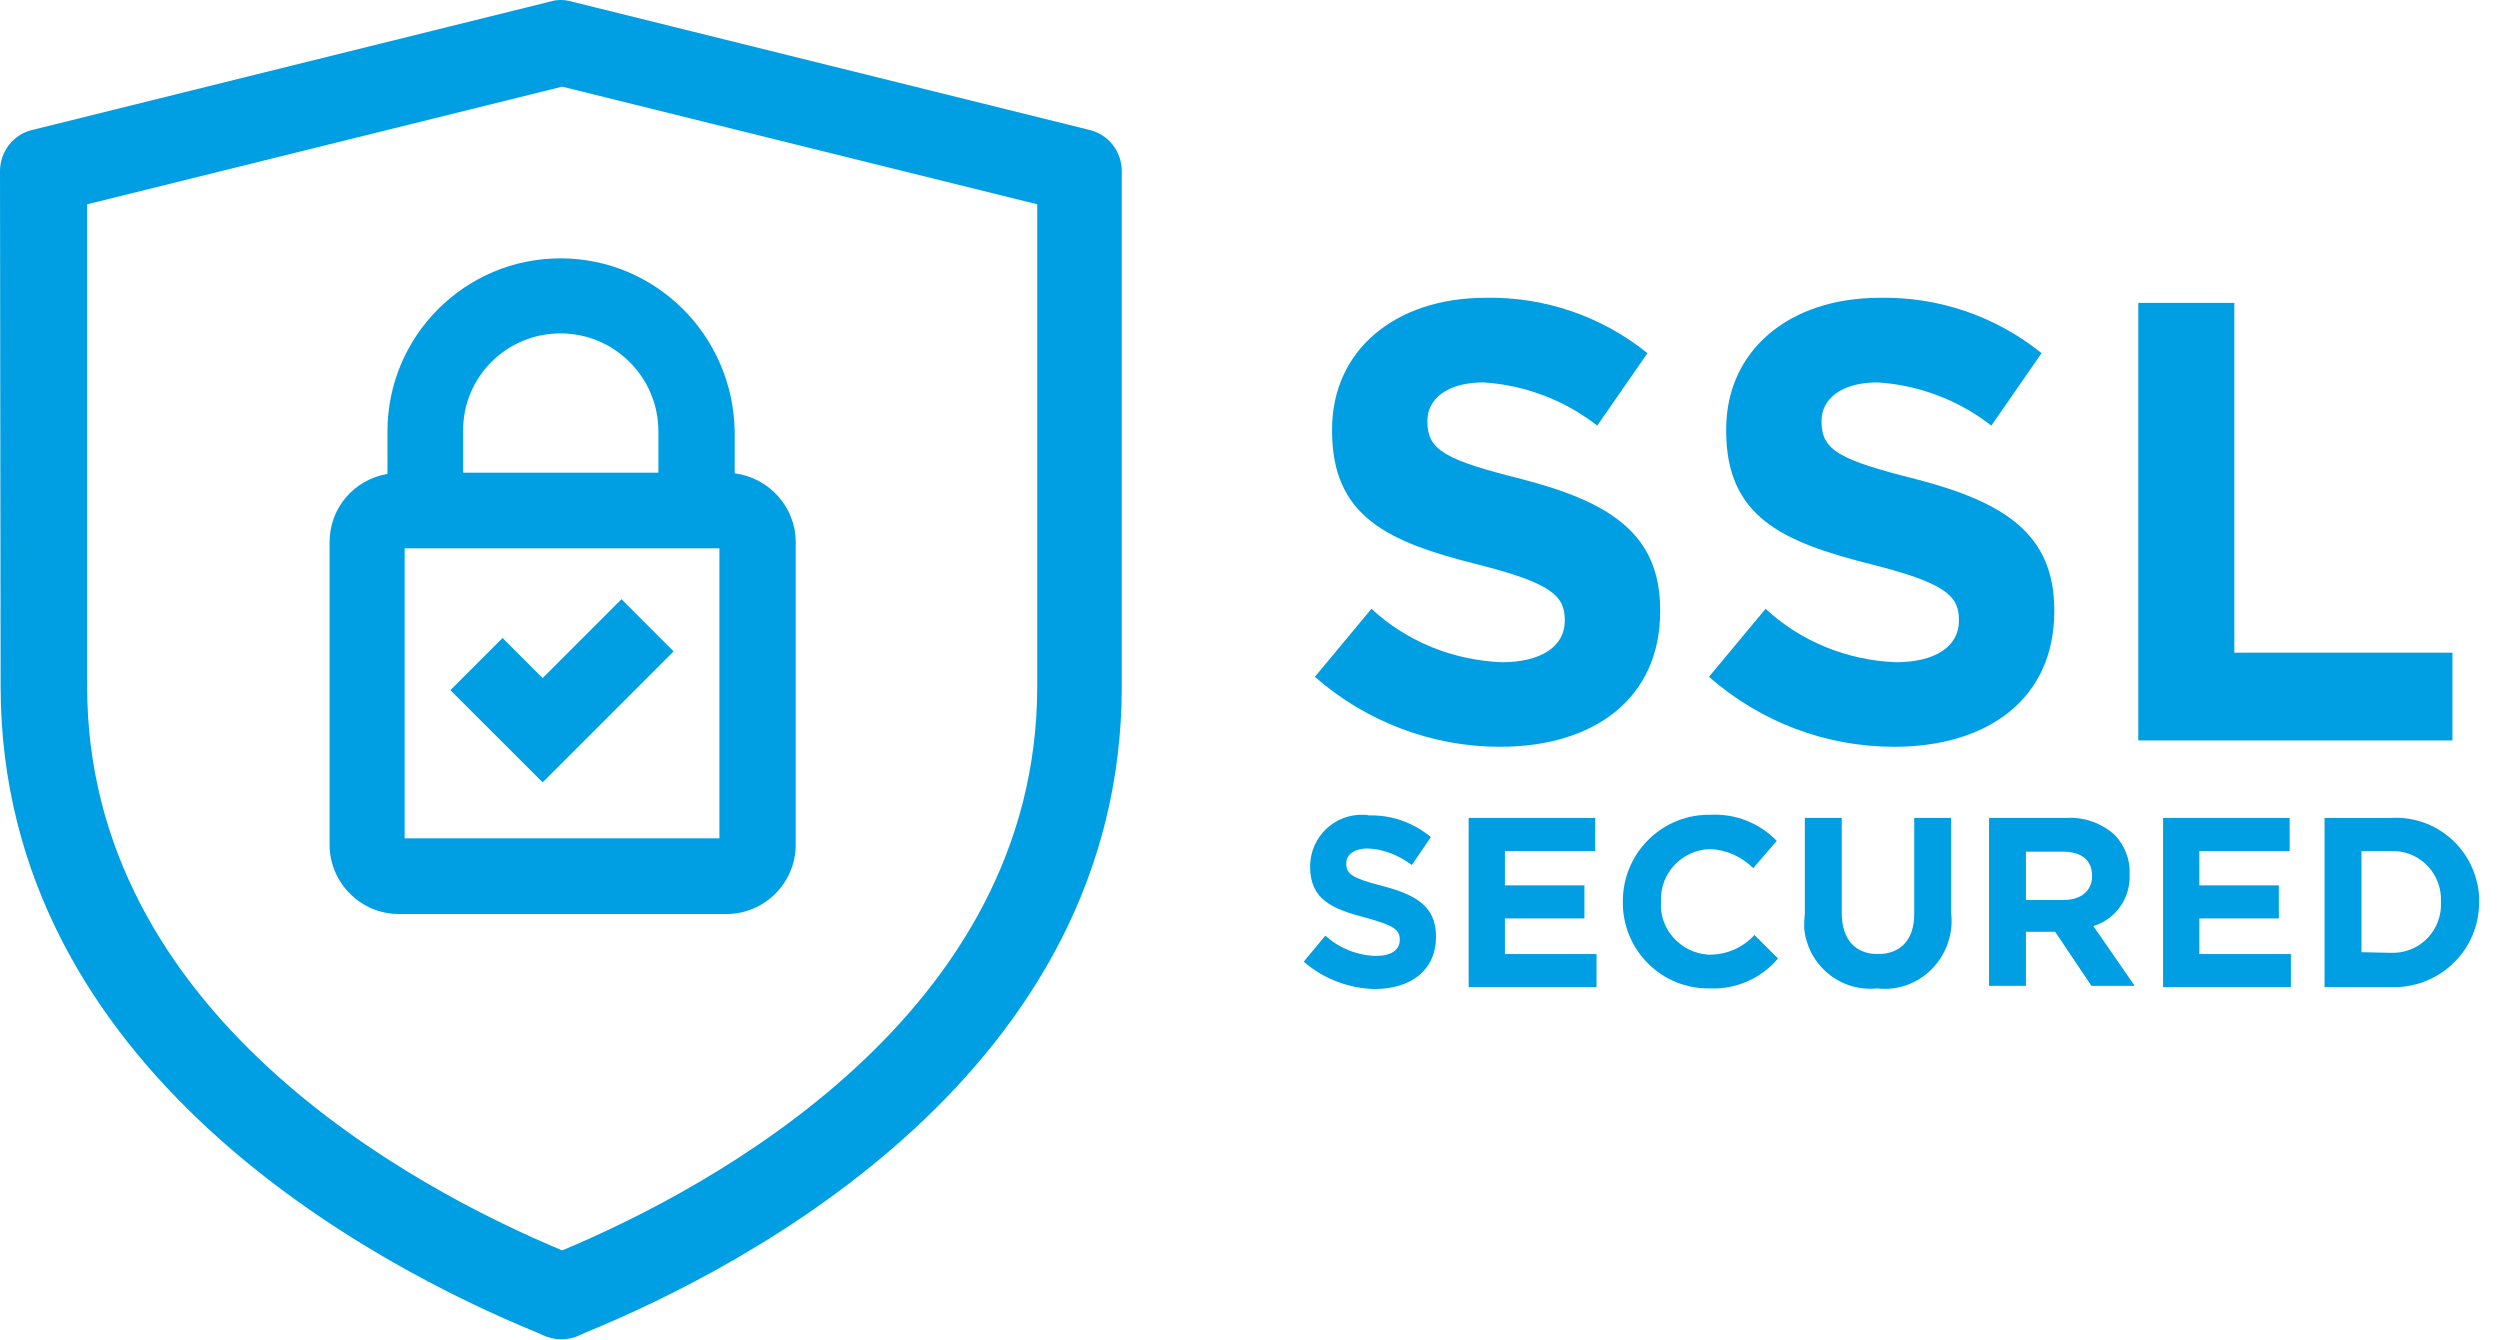
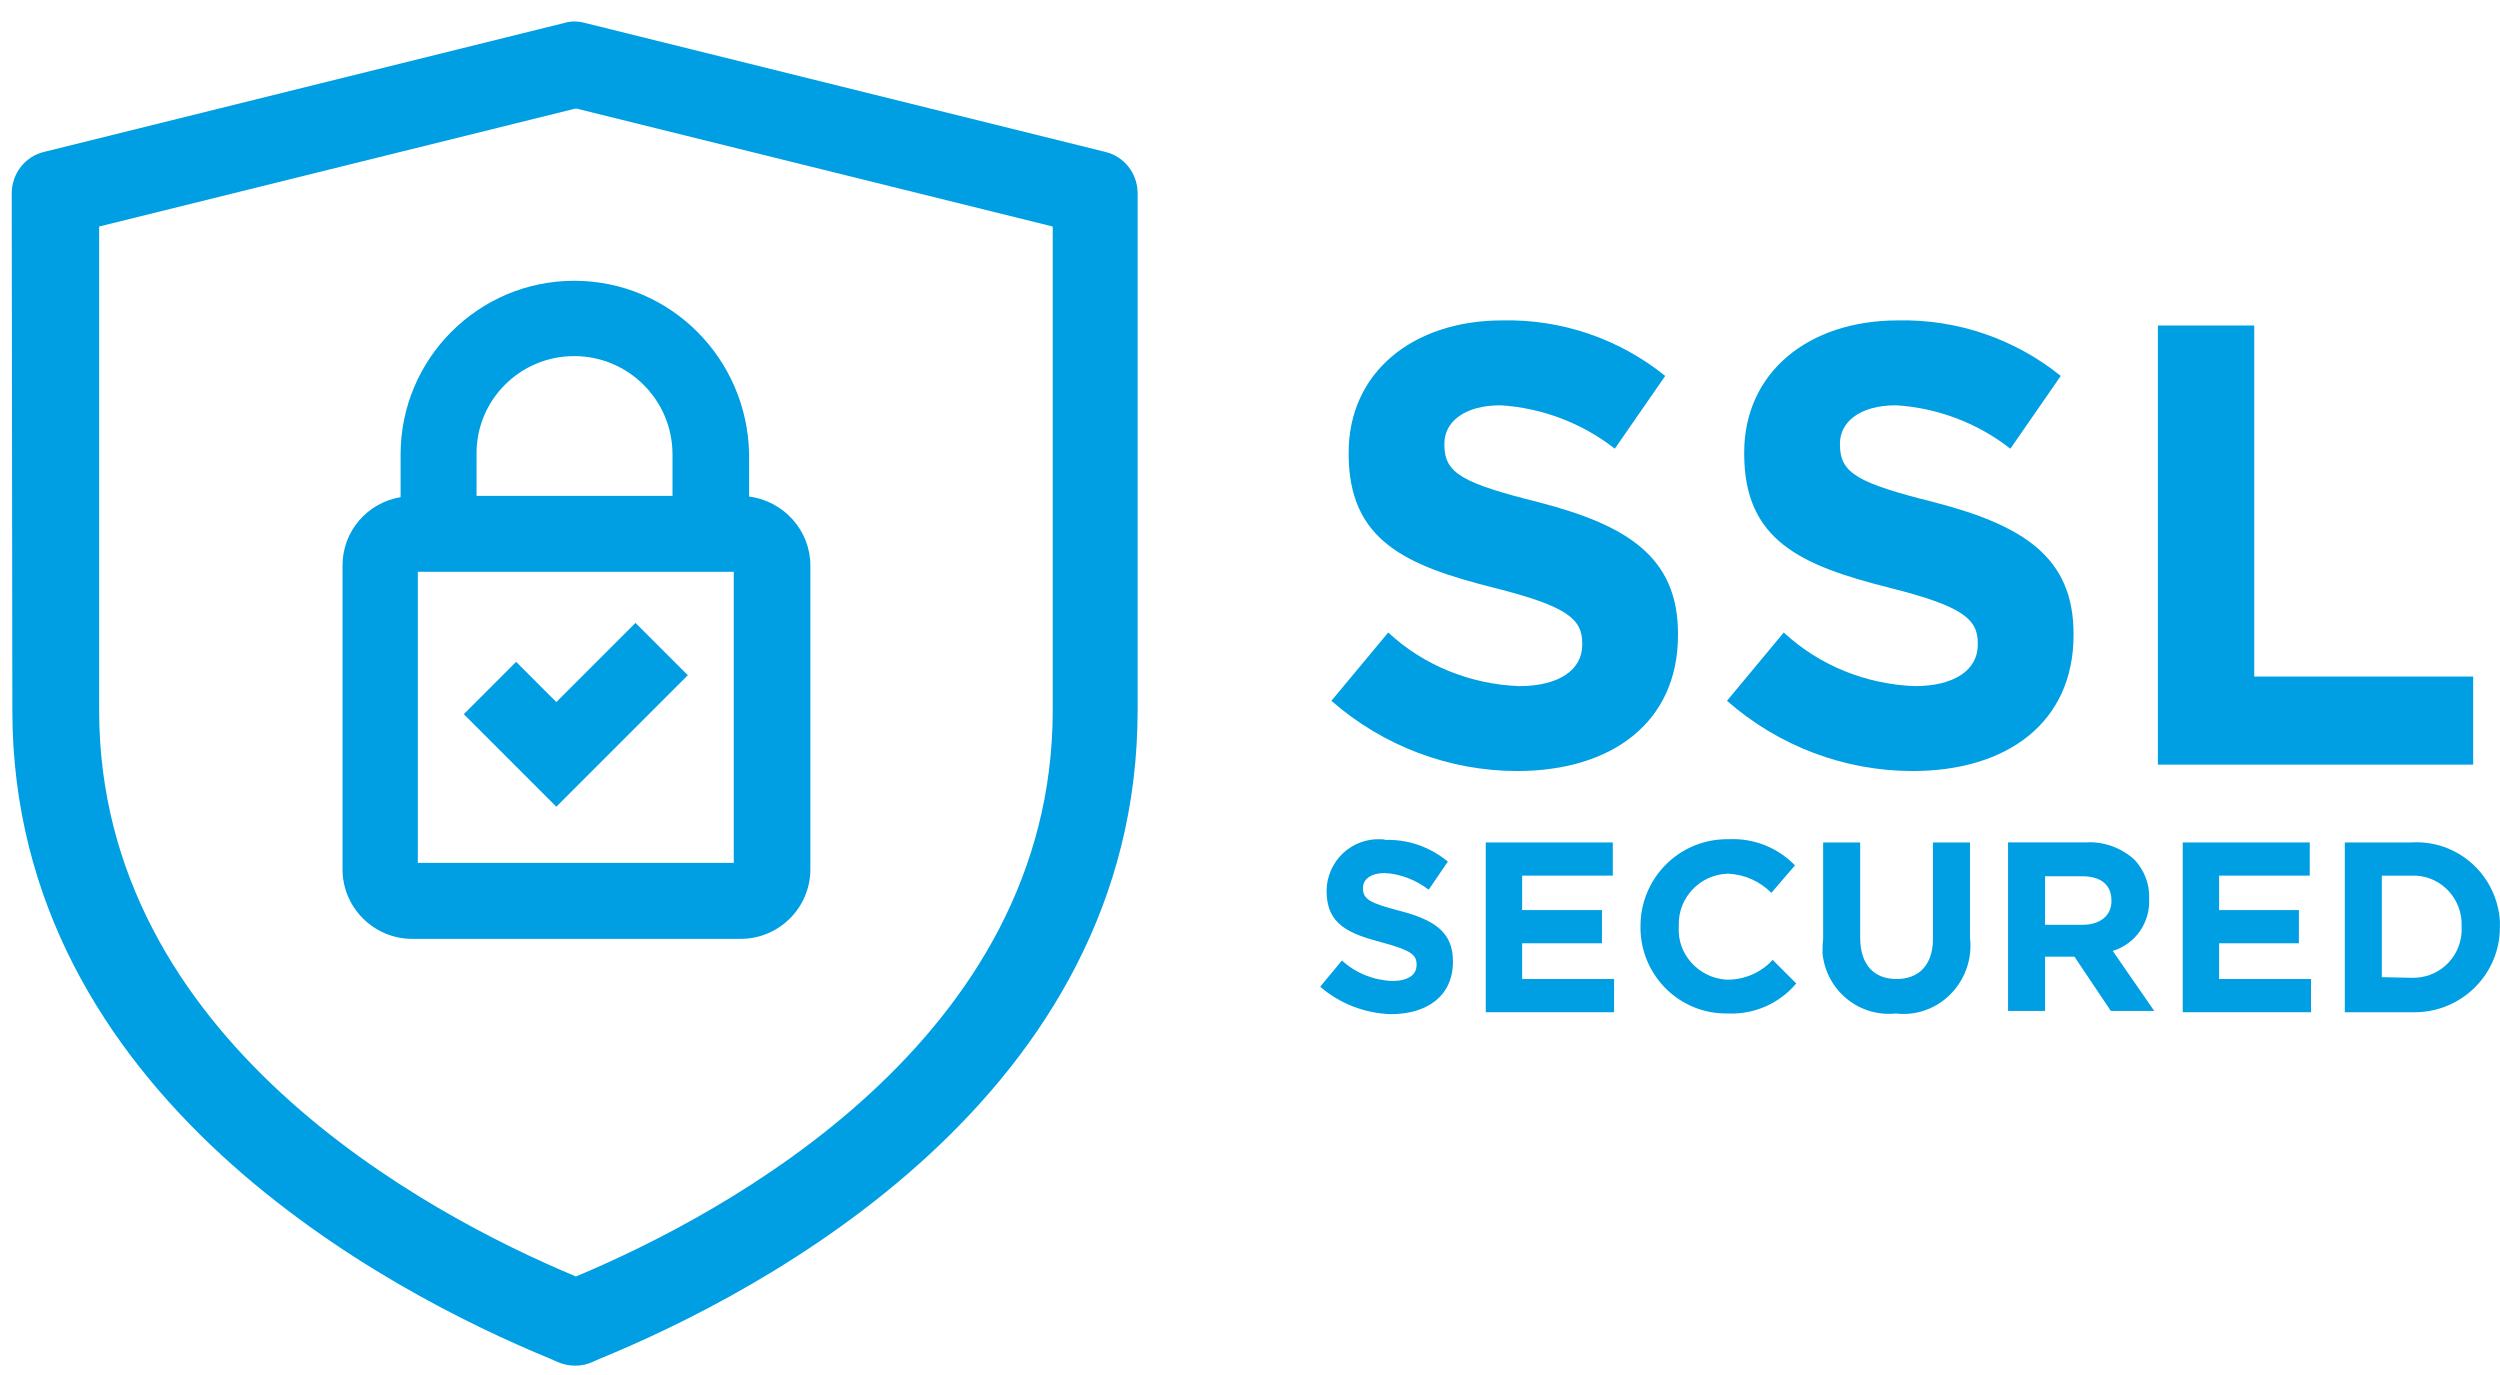
- <svg xmlns="http://www.w3.org/2000/svg" width="56" height="30" viewBox="0 0 56 30" fill="none">
-   <path d="M29.453 15.161L30.721 13.637C31.519 14.378 32.559 14.791 33.641 14.834C34.524 14.834 35.051 14.477 35.051 13.908V13.879C35.051 13.338 34.724 13.053 33.086 12.64C31.105 12.141 29.838 11.586 29.838 9.648V9.62C29.838 7.839 31.262 6.671 33.271 6.671C34.596 6.643 35.878 7.084 36.903 7.911L35.778 9.534C35.051 8.965 34.154 8.623 33.228 8.566C32.402 8.566 31.974 8.95 31.974 9.421V9.449C31.974 10.09 32.388 10.304 34.083 10.731C36.063 11.244 37.188 11.956 37.188 13.665V13.694C37.188 15.646 35.707 16.728 33.598 16.728C32.088 16.728 30.607 16.173 29.453 15.161Z" fill="#009FE3" />
-   <path d="M38.281 15.161L39.549 13.637C40.347 14.378 41.387 14.791 42.469 14.834C43.352 14.834 43.88 14.477 43.88 13.908V13.879C43.88 13.338 43.552 13.053 41.914 12.64C39.934 12.141 38.666 11.586 38.666 9.648V9.62C38.666 7.839 40.09 6.671 42.099 6.671C43.424 6.643 44.706 7.084 45.731 7.911L44.606 9.534C43.88 8.965 42.982 8.623 42.056 8.566C41.23 8.566 40.803 8.95 40.803 9.421V9.449C40.803 10.09 41.216 10.304 42.911 10.731C44.891 11.244 46.016 11.956 46.016 13.665V13.694C46.016 15.646 44.535 16.728 42.427 16.728C40.902 16.728 39.435 16.173 38.281 15.161Z" fill="#009FE3" />
-   <path d="M47.898 6.785H50.049V14.62H54.935V16.586H47.898V6.785Z" fill="#009FE3" />
-   <path d="M29.203 21.542L29.688 20.958C30.001 21.243 30.4 21.399 30.813 21.413C31.155 21.413 31.354 21.285 31.354 21.057V21.043C31.354 20.829 31.226 20.73 30.599 20.559C29.844 20.359 29.346 20.16 29.346 19.405V19.391C29.36 18.735 29.901 18.223 30.556 18.251C30.585 18.251 30.628 18.251 30.656 18.265C31.169 18.251 31.653 18.422 32.052 18.75L31.625 19.377C31.34 19.163 30.998 19.02 30.642 19.006C30.328 19.006 30.157 19.149 30.157 19.334V19.348C30.157 19.59 30.314 19.676 30.97 19.847C31.739 20.046 32.166 20.317 32.166 20.972V20.986C32.166 21.741 31.596 22.154 30.784 22.154C30.215 22.14 29.645 21.926 29.203 21.542Z" fill="#009FE3" />
-   <path d="M32.898 18.322H35.733V19.063H33.71V19.832H35.491V20.573H33.71V21.371H35.762V22.111H32.898V18.322Z" fill="#009FE3" />
-   <path d="M36.352 20.216C36.337 19.148 37.178 18.279 38.232 18.251C38.261 18.251 38.289 18.251 38.318 18.251C38.873 18.222 39.414 18.436 39.799 18.835L39.272 19.447C39.016 19.191 38.674 19.034 38.303 19.02C37.691 19.034 37.192 19.547 37.206 20.159C37.206 20.174 37.206 20.188 37.206 20.188V20.202C37.164 20.815 37.648 21.342 38.261 21.384C38.275 21.384 38.289 21.384 38.303 21.384C38.674 21.384 39.044 21.228 39.3 20.943L39.828 21.47C39.443 21.926 38.873 22.168 38.289 22.14C37.235 22.154 36.38 21.313 36.352 20.273C36.352 20.259 36.352 20.245 36.352 20.216Z" fill="#009FE3" />
-   <path d="M40.428 20.473V18.322H41.255V20.445C41.255 21.057 41.568 21.371 42.066 21.371C42.565 21.371 42.879 21.057 42.879 20.473V18.322H43.705V20.445C43.804 21.271 43.22 22.04 42.394 22.14C42.28 22.154 42.166 22.154 42.052 22.14C41.226 22.225 40.499 21.627 40.414 20.801C40.414 20.701 40.414 20.587 40.428 20.473Z" fill="#009FE3" />
-   <path d="M44.555 18.322H46.278C46.677 18.294 47.076 18.436 47.375 18.707C47.589 18.934 47.717 19.248 47.703 19.561V19.576C47.731 20.103 47.404 20.587 46.891 20.744L47.817 22.083H46.848L46.036 20.872H45.381V22.083H44.555V18.322ZM46.221 20.16C46.62 20.16 46.862 19.946 46.862 19.633V19.618C46.862 19.262 46.62 19.077 46.207 19.077H45.381V20.16H46.221Z" fill="#009FE3" />
-   <path d="M48.453 18.322H51.288V19.063H49.265V19.832H51.046V20.573H49.265V21.371H51.316V22.111H48.453V18.322Z" fill="#009FE3" />
-   <path d="M52.07 18.323H53.538C54.577 18.252 55.461 19.035 55.532 20.075C55.532 20.118 55.532 20.16 55.532 20.203V20.217C55.532 21.257 54.691 22.098 53.651 22.112C53.609 22.112 53.566 22.112 53.538 22.112H52.07V18.323ZM53.538 21.343C54.136 21.371 54.634 20.93 54.677 20.331C54.677 20.289 54.677 20.26 54.677 20.217V20.203C54.706 19.605 54.25 19.092 53.651 19.064C53.609 19.064 53.58 19.064 53.538 19.064H52.897V21.329L53.538 21.343Z" fill="#009FE3" />
-   <path d="M0.014 15.374C0.014 23.992 8.419 28.365 12.023 29.847L12.151 29.904C12.422 30.032 12.735 30.032 12.992 29.904L13.12 29.847C16.738 28.365 25.128 23.992 25.128 15.374V3.835C25.128 3.394 24.829 3.009 24.402 2.91L12.792 0.032C12.635 -0.011 12.479 -0.011 12.336 0.032L0.726 2.91C0.299 3.009 0 3.394 0 3.835M23.234 15.374C23.234 22.71 15.926 26.613 12.593 28.009C9.245 26.613 1.952 22.71 1.952 15.374V4.576L12.593 1.941L23.234 4.576V15.374Z" fill="#009FE3" />
-   <path d="M12.554 5.787C10.417 5.787 8.679 7.525 8.679 9.662V10.616C7.924 10.744 7.383 11.385 7.383 12.14V18.921C7.383 19.776 8.081 20.474 8.936 20.474H16.272C17.126 20.474 17.824 19.776 17.824 18.921V12.14C17.824 11.357 17.226 10.702 16.457 10.602V9.648C16.414 7.511 14.691 5.787 12.554 5.787ZM12.554 7.468C13.765 7.468 14.748 8.451 14.748 9.662V10.588H10.374V9.662C10.36 8.451 11.343 7.468 12.554 7.468ZM16.115 18.779H9.064V12.283H16.115V18.779ZM13.921 13.422L15.089 14.591L13.323 16.357L12.155 17.525L10.987 16.357L10.089 15.46L11.258 14.291L12.155 15.189L13.921 13.422Z" fill="#009FE3" />
+ <svg xmlns="http://www.w3.org/2000/svg" width="100" height="55" viewBox="0 0 100 55" fill="none">
+   <path d="M53.256 28.032L55.529 25.3C56.958 26.628 58.822 27.369 60.762 27.445C62.345 27.445 63.29 26.807 63.29 25.786V25.735C63.29 24.764 62.703 24.254 59.767 23.513C56.218 22.62 53.946 21.624 53.946 18.152V18.101C53.946 14.909 56.499 12.816 60.099 12.816C62.473 12.765 64.771 13.556 66.609 15.037L64.592 17.948C63.29 16.926 61.681 16.314 60.022 16.212C58.541 16.212 57.775 16.901 57.775 17.743V17.794C57.775 18.943 58.516 19.326 61.554 20.092C65.103 21.011 67.12 22.288 67.12 25.352V25.403C67.12 28.9 64.464 30.841 60.686 30.841C57.98 30.841 55.324 29.845 53.256 28.032Z" fill="#009FE3" />
+   <path d="M69.079 28.032L71.351 25.3C72.781 26.628 74.644 27.369 76.585 27.445C78.168 27.445 79.112 26.807 79.112 25.786V25.735C79.112 24.764 78.525 24.254 75.589 23.513C72.04 22.62 69.768 21.624 69.768 18.152V18.101C69.768 14.909 72.321 12.816 75.921 12.816C78.295 12.765 80.593 13.556 82.431 15.037L80.414 17.948C79.112 16.926 77.504 16.314 75.844 16.212C74.364 16.212 73.598 16.901 73.598 17.743V17.794C73.598 18.943 74.338 19.326 77.376 20.092C80.925 21.011 82.942 22.288 82.942 25.352V25.403C82.942 28.9 80.287 30.841 76.508 30.841C73.776 30.841 71.147 29.845 69.079 28.032Z" fill="#009FE3" />
+   <path d="M86.315 13.02H90.17V27.062H98.927V30.585H86.315V13.02Z" fill="#009FE3" />
+   <path d="M52.808 39.468L53.676 38.421C54.238 38.932 54.953 39.212 55.693 39.238C56.306 39.238 56.663 39.008 56.663 38.6V38.574C56.663 38.191 56.434 38.013 55.31 37.706C53.957 37.349 53.063 36.991 53.063 35.638V35.613C53.089 34.438 54.059 33.519 55.233 33.57C55.285 33.57 55.361 33.57 55.412 33.596C56.331 33.57 57.199 33.877 57.914 34.464L57.148 35.587C56.638 35.204 56.025 34.949 55.387 34.923C54.825 34.923 54.519 35.179 54.519 35.511V35.536C54.519 35.97 54.8 36.123 55.974 36.43C57.353 36.787 58.118 37.272 58.118 38.447V38.472C58.118 39.825 57.097 40.566 55.642 40.566C54.621 40.54 53.6 40.157 52.808 39.468Z" fill="#009FE3" />
+   <path d="M59.431 33.698H64.512V35.025H60.886V36.404H64.078V37.731H60.886V39.161H64.563V40.489H59.431V33.698Z" fill="#009FE3" />
+   <path d="M65.62 37.092C65.595 35.178 67.101 33.62 68.99 33.569C69.042 33.569 69.093 33.569 69.144 33.569C70.139 33.518 71.11 33.901 71.799 34.616L70.854 35.714C70.395 35.254 69.782 34.973 69.118 34.948C68.02 34.973 67.127 35.892 67.152 36.99C67.152 37.016 67.152 37.041 67.152 37.041V37.067C67.076 38.165 67.944 39.109 69.042 39.186C69.067 39.186 69.093 39.186 69.118 39.186C69.782 39.186 70.446 38.905 70.905 38.394L71.85 39.339C71.161 40.156 70.139 40.59 69.093 40.539C67.203 40.565 65.671 39.058 65.62 37.194C65.62 37.169 65.62 37.143 65.62 37.092Z" fill="#009FE3" />
+   <path d="M72.926 37.553V33.698H74.407V37.502C74.407 38.599 74.969 39.161 75.862 39.161C76.756 39.161 77.318 38.599 77.318 37.553V33.698H78.799V37.502C78.977 38.983 77.93 40.361 76.45 40.54C76.245 40.565 76.041 40.565 75.837 40.54C74.356 40.693 73.054 39.621 72.901 38.14C72.901 37.961 72.901 37.757 72.926 37.553Z" fill="#009FE3" />
+   <path d="M80.322 33.697H83.412C84.126 33.646 84.841 33.901 85.377 34.386C85.76 34.795 85.99 35.357 85.965 35.918V35.944C86.016 36.888 85.428 37.757 84.509 38.037L86.169 40.437H84.433L82.978 38.267H81.803V40.437H80.322V33.697ZM83.309 36.991C84.024 36.991 84.458 36.608 84.458 36.046V36.02C84.458 35.382 84.024 35.05 83.284 35.05H81.803V36.991H83.309Z" fill="#009FE3" />
+   <path d="M87.309 33.698H92.39V35.025H88.764V36.404H91.956V37.731H88.764V39.161H92.441V40.489H87.309V33.698Z" fill="#009FE3" />
+   <path d="M93.792 33.699H96.422C98.285 33.571 99.868 34.975 99.996 36.839C99.996 36.916 99.996 36.992 99.996 37.069V37.094C99.996 38.958 98.49 40.464 96.626 40.49C96.549 40.49 96.473 40.49 96.422 40.49H93.792V33.699ZM96.422 39.111C97.494 39.162 98.388 38.371 98.464 37.299C98.464 37.222 98.464 37.171 98.464 37.094V37.069C98.515 35.996 97.698 35.077 96.626 35.026C96.549 35.026 96.498 35.026 96.422 35.026H95.273V39.086L96.422 39.111Z" fill="#009FE3" />
+   <path d="M0.494 28.413C0.494 43.86 15.557 51.697 22.017 54.353L22.247 54.455C22.732 54.685 23.293 54.685 23.753 54.455L23.983 54.353C30.467 51.697 45.505 43.86 45.505 28.413V7.734C45.505 6.942 44.969 6.253 44.203 6.074L23.395 0.917C23.115 0.84 22.834 0.84 22.578 0.917L1.771 6.074C1.005 6.253 0.469 6.942 0.469 7.734M42.109 28.413C42.109 41.562 29.012 48.557 23.038 51.059C17.038 48.557 3.966 41.562 3.966 28.413V9.061L23.038 4.338L42.109 9.061V28.413Z" fill="#009FE3" />
+   <path d="M22.968 11.231C19.139 11.231 16.024 14.346 16.024 18.176V19.886C14.671 20.116 13.701 21.265 13.701 22.618V34.771C13.701 36.303 14.952 37.554 16.483 37.554H29.632C31.164 37.554 32.415 36.303 32.415 34.771V22.618C32.415 21.214 31.342 20.039 29.964 19.861V18.15C29.887 14.32 26.798 11.231 22.968 11.231ZM22.968 14.244C25.139 14.244 26.9 16.006 26.9 18.176V19.835H19.062V18.176C19.037 16.006 20.798 14.244 22.968 14.244ZM29.351 34.515H16.713V22.873H29.351V34.515ZM25.419 24.916L27.513 27.009L24.347 30.175L22.253 32.269L20.16 30.175L18.552 28.567L20.645 26.473L22.253 28.082L25.419 24.916Z" fill="#009FE3" />
</svg>
